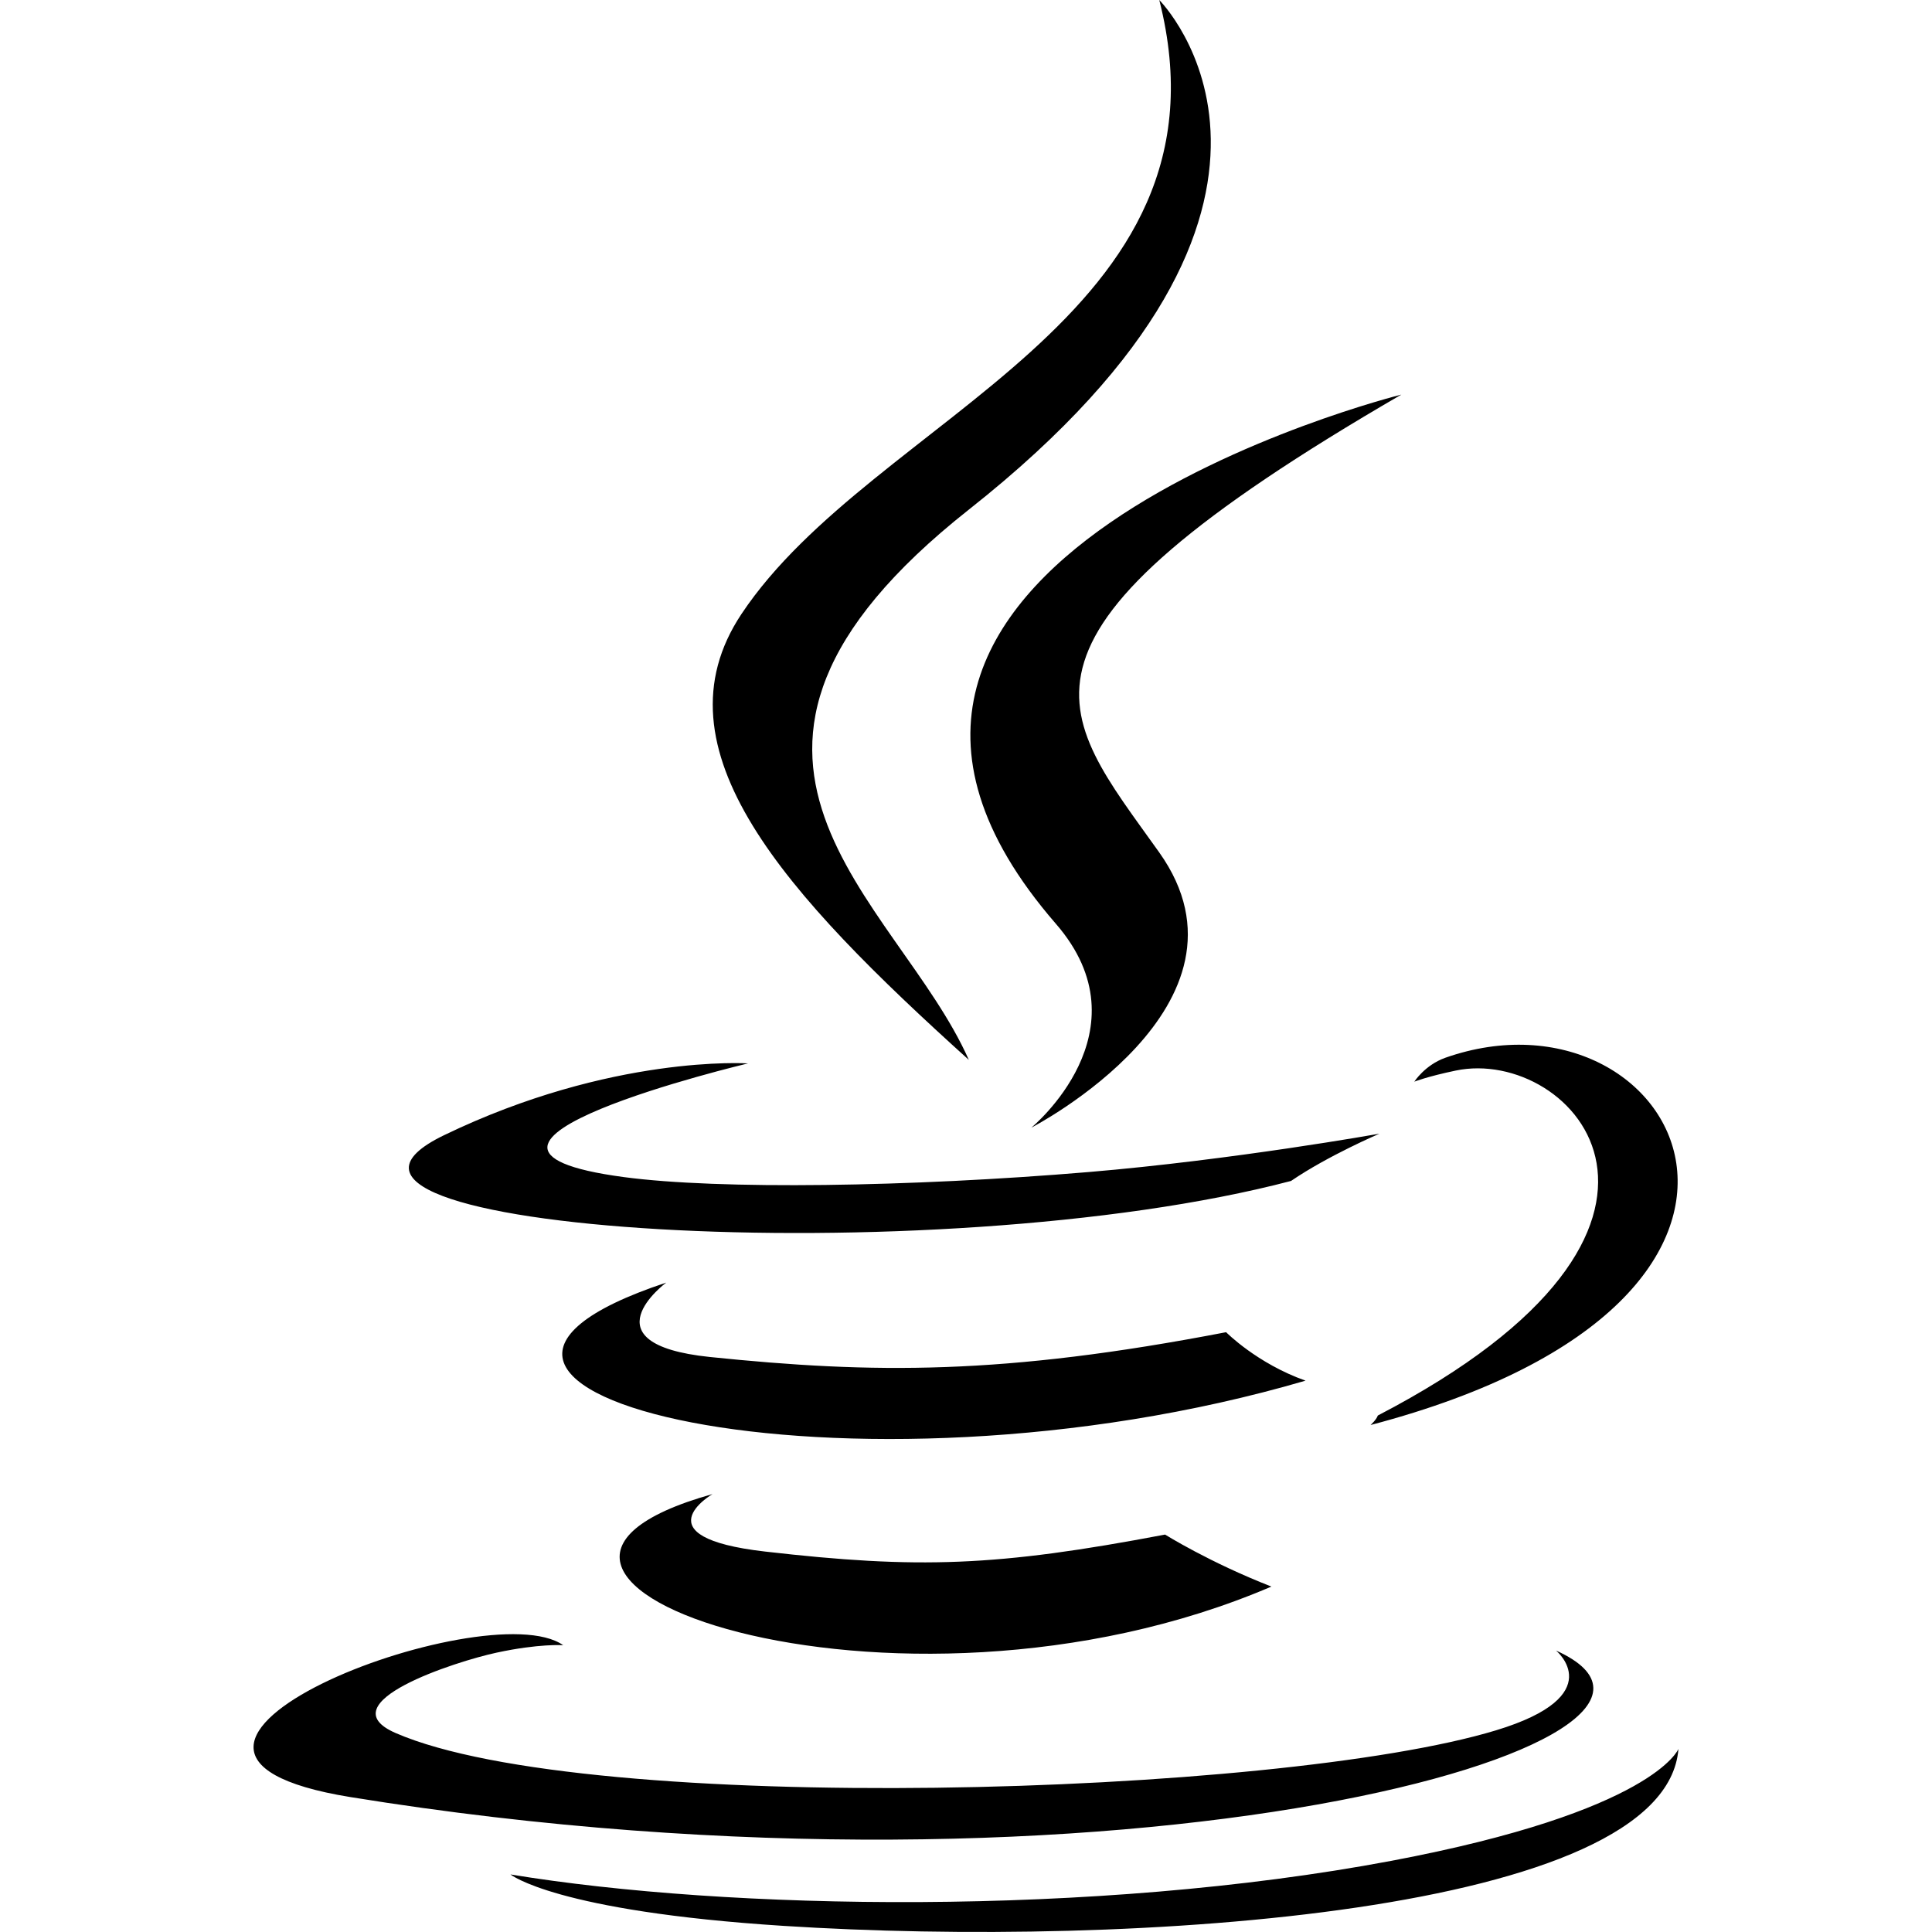
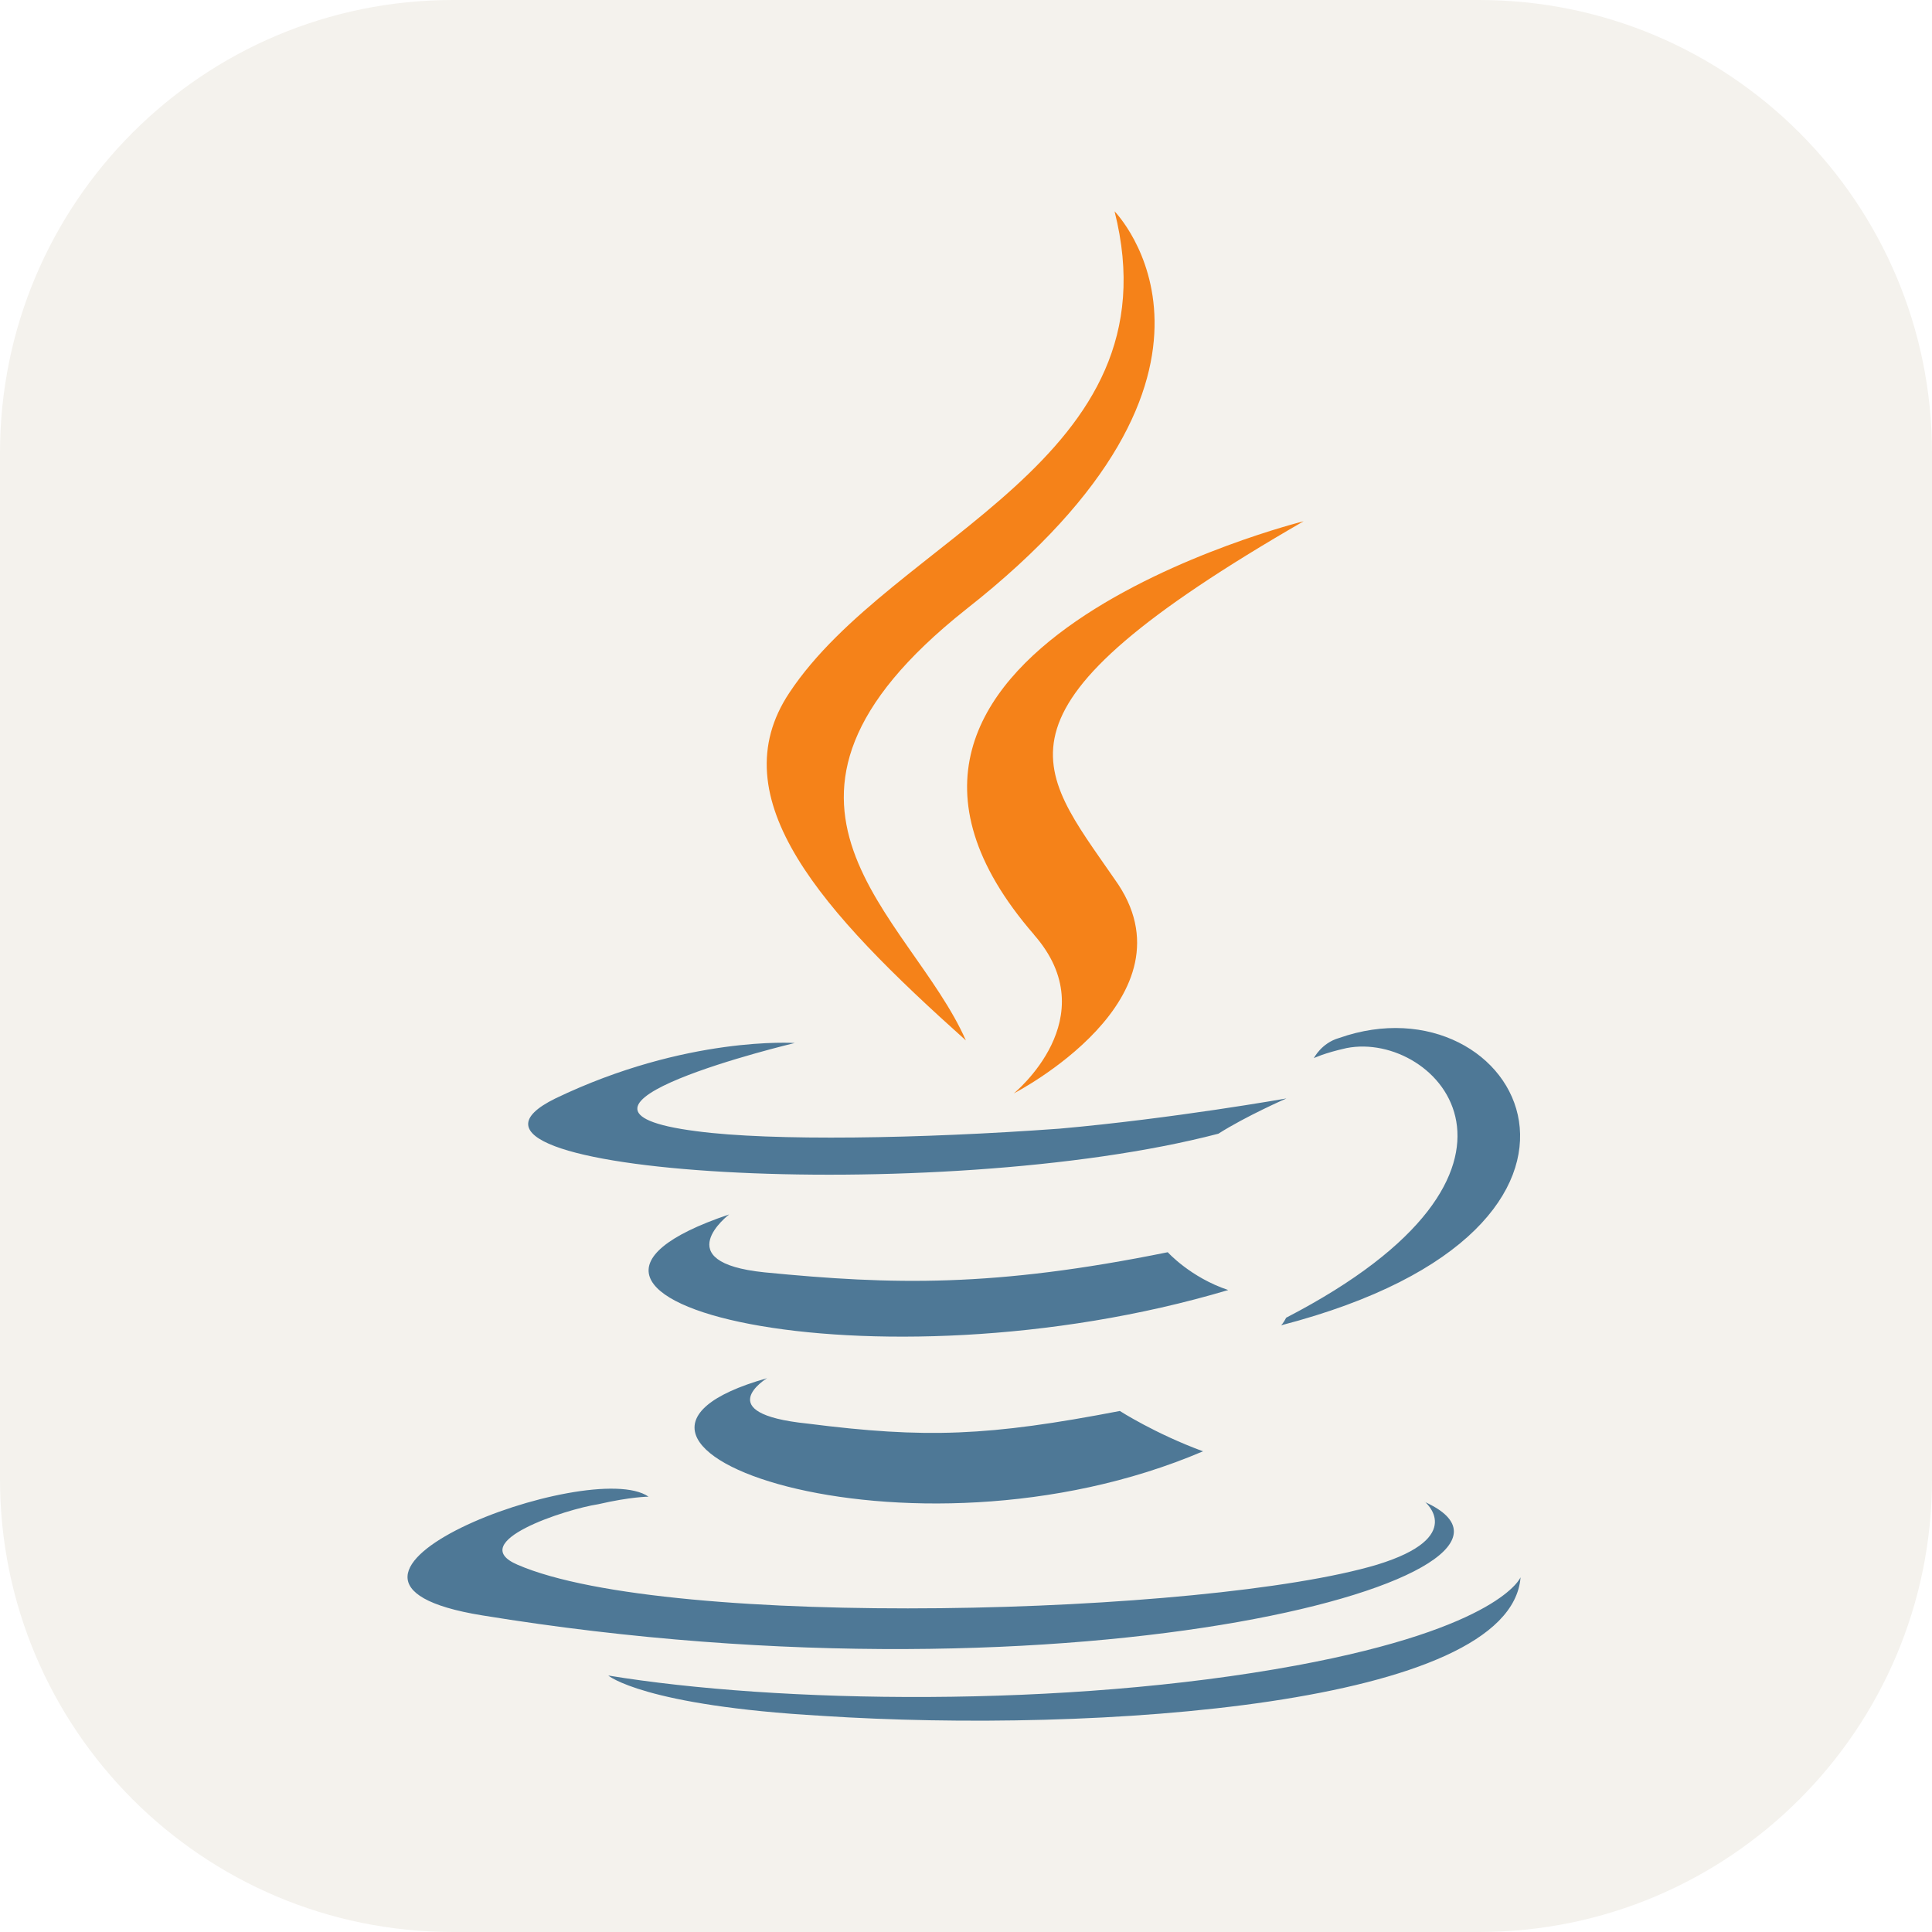
- <svg xmlns="http://www.w3.org/2000/svg" role="img" viewBox="0 0 24 24">
-   <path d="M8.851 18.56s-.917.534.653.714c1.902.218 2.874.187 4.969-.211 0 0 .552.346 1.321.646-4.699 2.013-10.633-.118-6.943-1.149M8.276 15.933s-1.028.761.542.924c2.032.209 3.636.227 6.413-.308 0 0 .384.389.987.602-5.679 1.661-12.007.13-7.942-1.218M13.116 11.475c1.158 1.333-.304 2.533-.304 2.533s2.939-1.518 1.589-3.418c-1.261-1.772-2.228-2.652 3.007-5.688 0-.001-8.216 2.051-4.292 6.573M19.33 20.504s.679.559-.747.991c-2.712.822-11.288 1.069-13.669.033-.856-.373.75-.89 1.254-.998.527-.114.828-.093.828-.093-.953-.671-6.156 1.317-2.643 1.887 9.58 1.553 17.462-.7 14.977-1.82M9.292 13.21s-4.362 1.036-1.544 1.412c1.189.159 3.561.123 5.77-.062 1.806-.152 3.618-.477 3.618-.477s-.637.272-1.098.587c-4.429 1.165-12.986.623-10.522-.568 2.082-1.006 3.776-.892 3.776-.892M17.116 17.584c4.503-2.34 2.421-4.589.968-4.285-.355.074-.515.138-.515.138s.132-.207.385-.297c2.875-1.011 5.086 2.981-.928 4.562 0-.001.07-.062.09-.118M14.401 0s2.494 2.494-2.365 6.33c-3.896 3.077-.888 4.832-.001 6.836-2.274-2.053-3.943-3.858-2.824-5.539 1.644-2.469 6.197-3.665 5.19-7.627M9.734 23.924c4.322.277 10.959-.153 11.116-2.198 0 0-.302.775-3.572 1.391-3.688.694-8.239.613-10.937.168 0-.001.553.457 3.393.639" />
+ <svg xmlns="http://www.w3.org/2000/svg" width="256" height="256" fill="none" viewBox="0 0 256 256">
+   <rect width="256" height="256" fill="#F4F2ED" rx="60" />
+   <path fill="#4E7896" d="M101.634 182.619C101.634 182.619 93.955 187.293 106.979 188.63C122.707 190.634 131.023 190.299 148.386 186.962C148.386 186.962 153.06 189.971 159.406 192.306C120.331 209.002 70.909 191.304 101.634 182.619ZM96.625 160.914C96.625 160.914 88.275 167.26 101.299 168.593C118.327 170.262 131.69 170.597 154.732 165.926C154.732 165.926 157.741 169.267 162.747 170.936C115.664 184.961 62.898 172.269 96.625 160.917V160.914ZM188.795 198.984C188.795 198.984 194.471 203.658 182.449 207.334C160.073 214.012 88.61 216.019 68.573 207.334C61.564 204.325 74.92 199.982 79.259 199.319C83.601 198.317 85.937 198.317 85.937 198.317C78.257 192.973 34.842 209.337 63.896 214.046C143.709 227.073 209.499 208.37 188.792 199.018L188.795 198.984ZM105.307 138.203C105.307 138.203 68.905 146.888 92.279 149.89C102.298 151.223 122 150.892 140.368 149.555C155.396 148.221 170.458 145.548 170.458 145.548C170.458 145.548 165.113 147.886 161.441 150.222C124.342 159.915 53.211 155.573 73.583 145.554C90.953 137.204 105.307 138.203 105.307 138.203V138.203ZM170.423 174.604C207.83 155.234 190.46 136.534 178.438 138.873C175.429 139.54 174.096 140.207 174.096 140.207C174.096 140.207 175.097 138.203 177.436 137.54C201.145 129.19 219.849 162.586 169.757 175.61C169.757 175.61 170.092 175.275 170.423 174.608V174.604ZM108.979 227.364C145.046 229.703 200.147 226.03 201.484 208.995C201.484 208.995 198.817 215.673 171.764 220.683C141.042 226.359 102.968 225.692 80.596 222.016C80.596 222.016 85.27 226.023 108.982 227.36L108.979 227.364Z" />
+   <path fill="#F58219" d="M147.685 28C147.685 28 168.389 49.039 127.983 80.759C95.589 106.472 120.632 121.168 127.983 137.861C108.948 120.833 95.261 105.802 104.606 91.776C118.331 71.083 156.062 61.064 147.685 28ZM137 123.842C146.683 134.862 134.333 144.881 134.333 144.881C134.333 144.881 159.044 132.195 147.692 116.494C137.338 101.466 129.324 94.118 172.738 69.069C172.738 69.069 104.277 86.097 137.007 123.835L137 123.842Z" />
</svg>
